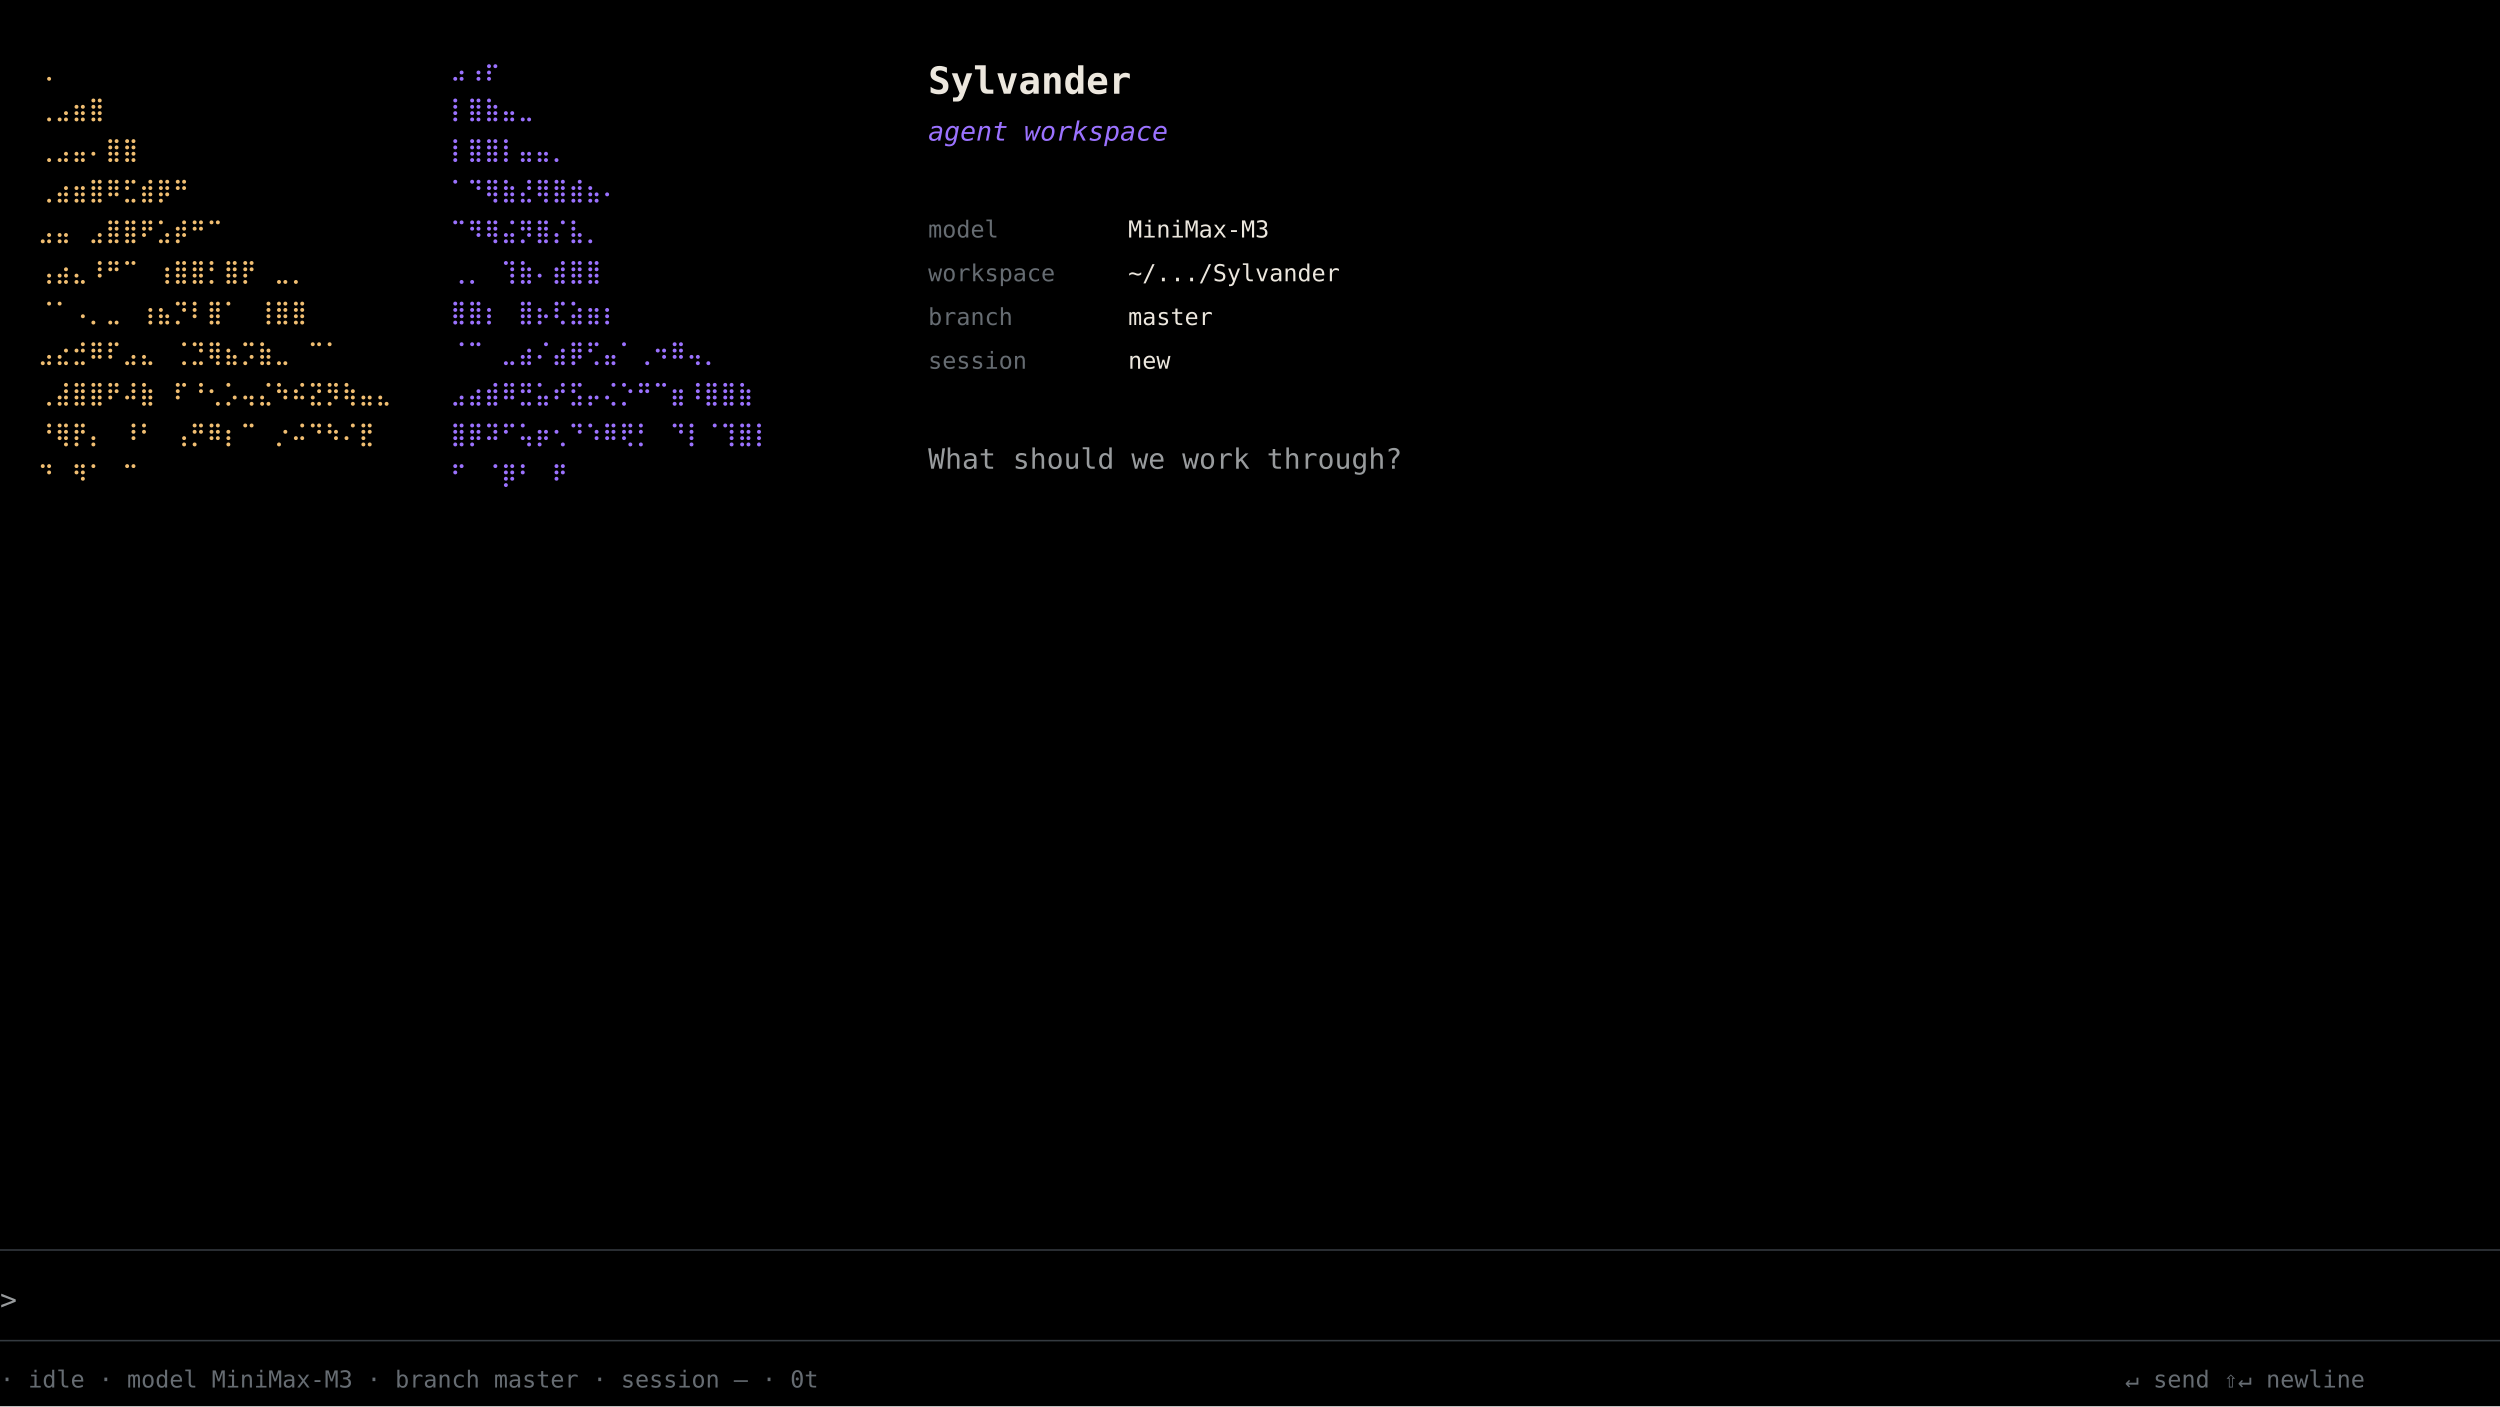
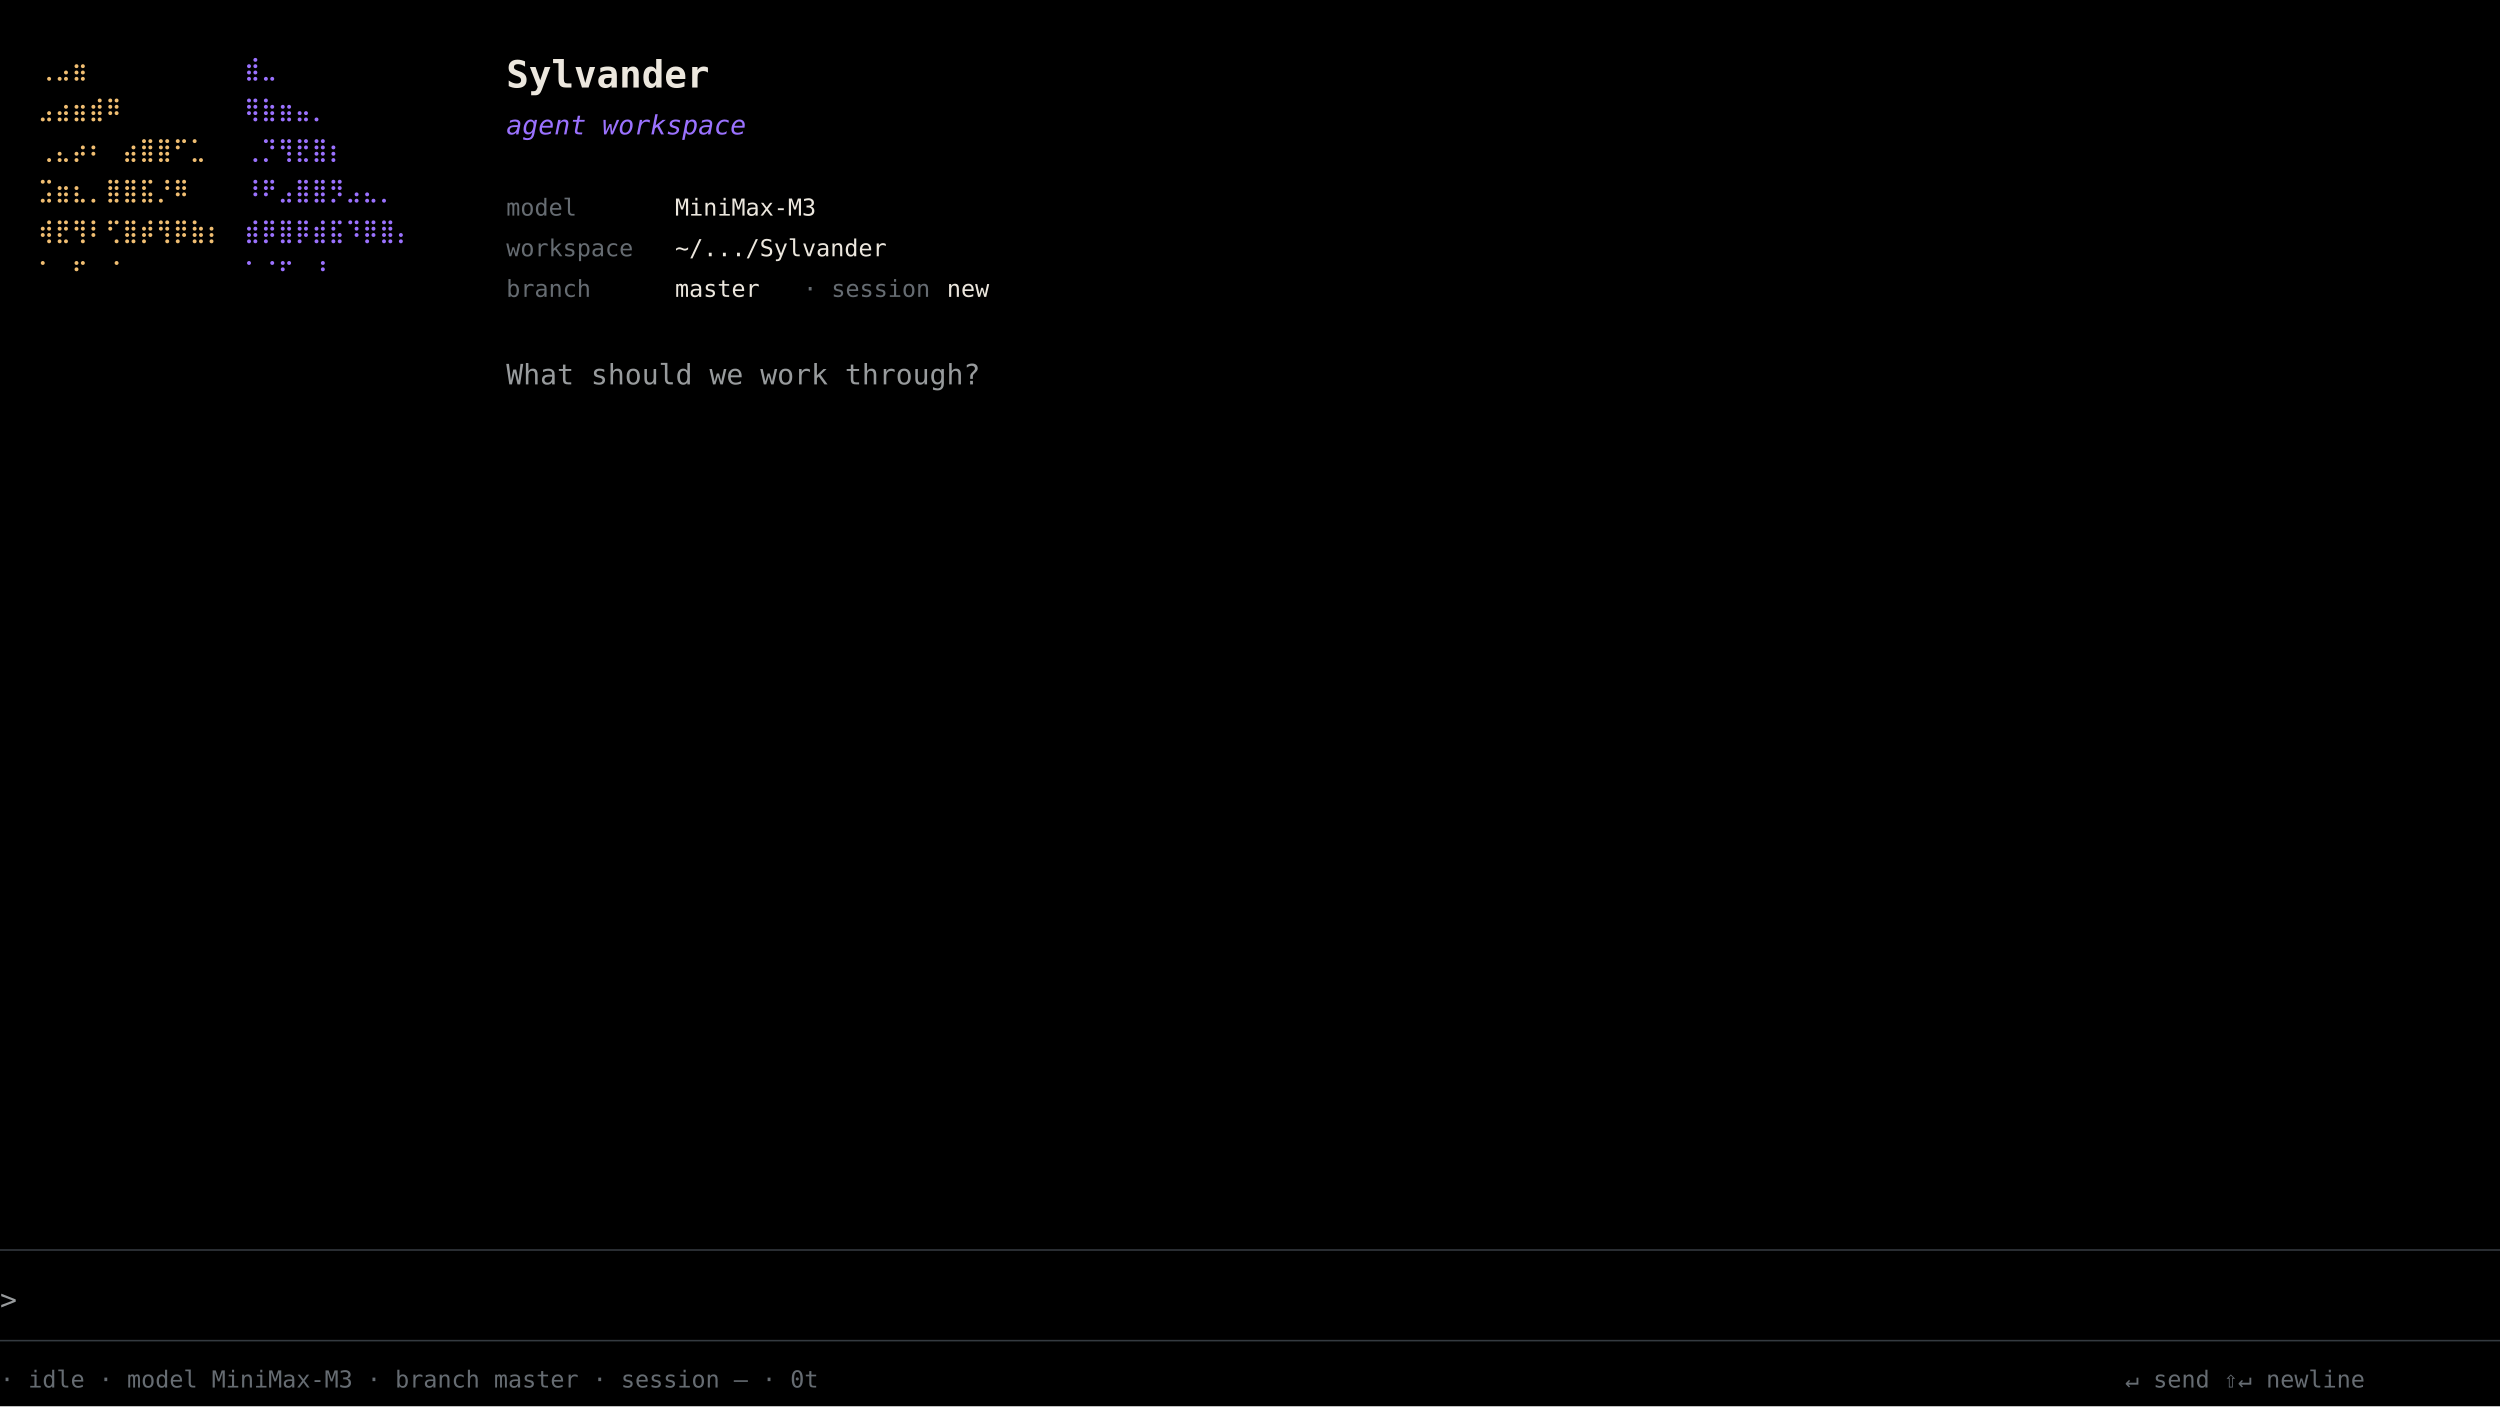
<svg xmlns="http://www.w3.org/2000/svg" width="1600" height="900" viewBox="0 0 1600 900">
  <defs>
    <style>
    .bg{fill:#000}.text{fill:#ECE7DE}.dim{fill:#989B9D}.muted{fill:#666C72}.warm{fill:#F0BE72}.violet{fill:#9B72FF}.rule{stroke:#343A40;stroke-width:1}
    .mono{font:18px 'SFMono-Regular',Menlo,monospace;white-space:pre}.small{font:15px 'SFMono-Regular',Menlo,monospace;white-space:pre}.brand{font:700 24px 'SFMono-Regular',Menlo,monospace}.tag{font:italic 17px 'SFMono-Regular',Menlo,monospace}
  </style>
  </defs>
  <rect class="bg" width="1600" height="900" />
  <g id="transcript-origin" transform="translate(24 28)">
    <g id="seed-crab-terminal" class="mono">
-       <text class="warm" y="22">                     ⢀</text>
-       <text class="violet" x="264" y="22">⣠⢠⡖</text>
-       <text class="warm" y="48">                  ⢀⣠⣶⣿</text>
-       <text class="violet" x="264" y="48">⡇⣿⣷⣤⣀</text>
-       <text class="warm" y="74">                ⢀⣠⣤⠄⣿⣿</text>
-       <text class="violet" x="264" y="74">⡇⣿⣿⡇⣤⣤⡀</text>
-       <text class="warm" y="100">             ⢀⣴⣶⣿⠿⣋⣾⡿⠛</text>
-       <text class="violet" x="264" y="100">⠁⠙⢿⣷⣜⢿⣿⣾⣦⠄</text>
-       <text class="warm" y="126">      ⣠⣤    ⣠⣿⣿⠟⣡⡾⠛⠉</text>
-       <text class="violet" x="264" y="126">     ⠉⠻⢿⣬⡻⣿⡌⣧⡀</text>
-       <text class="warm" y="152">  ⢠⣴⣄⠸⠛⠉   ⢰⣿⣿⡃⣿⡟  ⣀⡀</text>
-       <text class="violet" x="264" y="152">   ⢀⡀  ⢹⣷⠄⣾⣿⣿</text>
-       <text class="warm" y="178">   ⠈⠁⠠⡀⣀   ⢰⣦⡙⠇⣿⠁ ⢸⣿⣿</text>
-       <text class="violet" x="264" y="178">   ⣿⣿⡆  ⣿⡦⢏⣵⣶⡆</text>
-       <text class="warm" y="204">   ⣠⣔⣚⠿⠏⣠⣄ ⢈⣙⢿⣦⡩⣷⣀ ⠉⠁</text>
-       <text class="violet" x="264" y="204">   ⠈⠉ ⣀⣴⠌⣴⡿⢋⣤⠁⢀⠲⠿⢤⡀</text>
-       <text class="warm" y="230"> ⢀⣼⣿⣿⠟⠼⣷ ⠏⠘⢂⡡⢤⣌⠳⠮⣝⡻⢷⣤⣄</text>
-       <text class="violet" x="264" y="230"> ⣠⣴⣾⠿⣛⣥⠞⣫⡤⢌⡑⠛⠉⣶⠸⣿⣿⣷</text>
-       <text class="warm" y="256"> ⠘⢿⡟⡄ ⠸⠃  ⢠⡛⠿⡆⠉ ⡐⠬⠙⠳⠌⣟</text>
-       <text class="violet" x="264" y="256"> ⣿⡿⠽⠋⢥⡶⢂⠙⠱⠿⢟⡃ ⠙⡇⠈⢹⣿⡇</text>
-       <text class="warm" y="282">   ⠙       ⠻⠁   ⠉</text>
-       <text class="violet" x="264" y="282">            ⠋  ⠈⡿⠃     ⠟</text>
+       <text class="warm" y="22">        ⢀⣠⣶</text>
+       <text class="violet" x="132" y="22">⣾⣀</text>
+       <text class="warm" y="48">      ⣠⣴⣶⣾⠿</text>
+       <text class="violet" x="132" y="48">⢿⣷⣶⣤⡀</text>
+       <text class="warm" y="74">⢀⣄⡴⠆ ⣴⣿⣿⠋⣁ </text>
+       <text class="violet" x="132" y="74">⢀⡙⢻⣟⣿⡆</text>
+       <text class="warm" y="100"> ⣩⣶⣆⡀⣿⣿⣯⡘⠿ </text>
+       <text class="violet" x="132" y="100">⠸⠟⣠⣿⣿⡻⣠⣄⡀</text>
+       <text class="warm" y="126">⢾⣟⢻⠇⢋⣿⡾⢻⡿⣷⡆</text>
+       <text class="violet" x="132" y="126">⣾⡿⣿⡿⣾⣯⠹⡿⣿⡄</text>
+       <text class="warm" y="152"> ⠁   ⠋ ⠈   </text>
+       <text class="violet" x="132" y="152">   ⠁⠈⠋  ⠘</text>
    </g>
-     <g id="welcome-information" transform="translate(570 32)">
+     <g id="welcome-information" transform="translate(300 28)">
      <text class="brand text">Sylvander</text>
      <text class="tag violet" y="30">agent workspace</text>
-       <text class="small muted" y="92">model</text>
-       <text class="small text" x="128" y="92">MiniMax-M3</text>
-       <text class="small muted" y="120">workspace</text>
-       <text class="small text" x="128" y="120">~/.../Sylvander</text>
-       <text class="small muted" y="148">branch</text>
-       <text class="small text" x="128" y="148">master</text>
-       <text class="small muted" y="176">session</text>
-       <text class="small text" x="128" y="176">new</text>
-       <text class="mono dim" y="240">What should we work through?</text>
+       <text class="small muted" y="82">model</text>
+       <text class="small text" x="108" y="82">MiniMax-M3</text>
+       <text class="small muted" y="108">workspace</text>
+       <text class="small text" x="108" y="108">~/.../Sylvander</text>
+       <text class="small muted" y="134">branch</text>
+       <text class="small text" x="108" y="134">master</text>
+       <text class="small muted" x="190" y="134">· session</text>
+       <text class="small text" x="282" y="134">new</text>
+       <text class="mono dim" y="190">What should we work through?</text>
    </g>
  </g>
  <g id="composer">
    <line class="rule" x1="0" y1="800" x2="1600" y2="800" />
    <text class="mono dim" x="0" y="838">&gt;</text>
    <line class="rule" x1="0" y1="858" x2="1600" y2="858" />
  </g>
  <g id="status" class="small muted">
    <text x="0" y="888">· idle · model MiniMax-M3 · branch master · session — · 0t</text>
    <text x="1360" y="888">↵ send   ⇧↵ newline</text>
  </g>
</svg>
